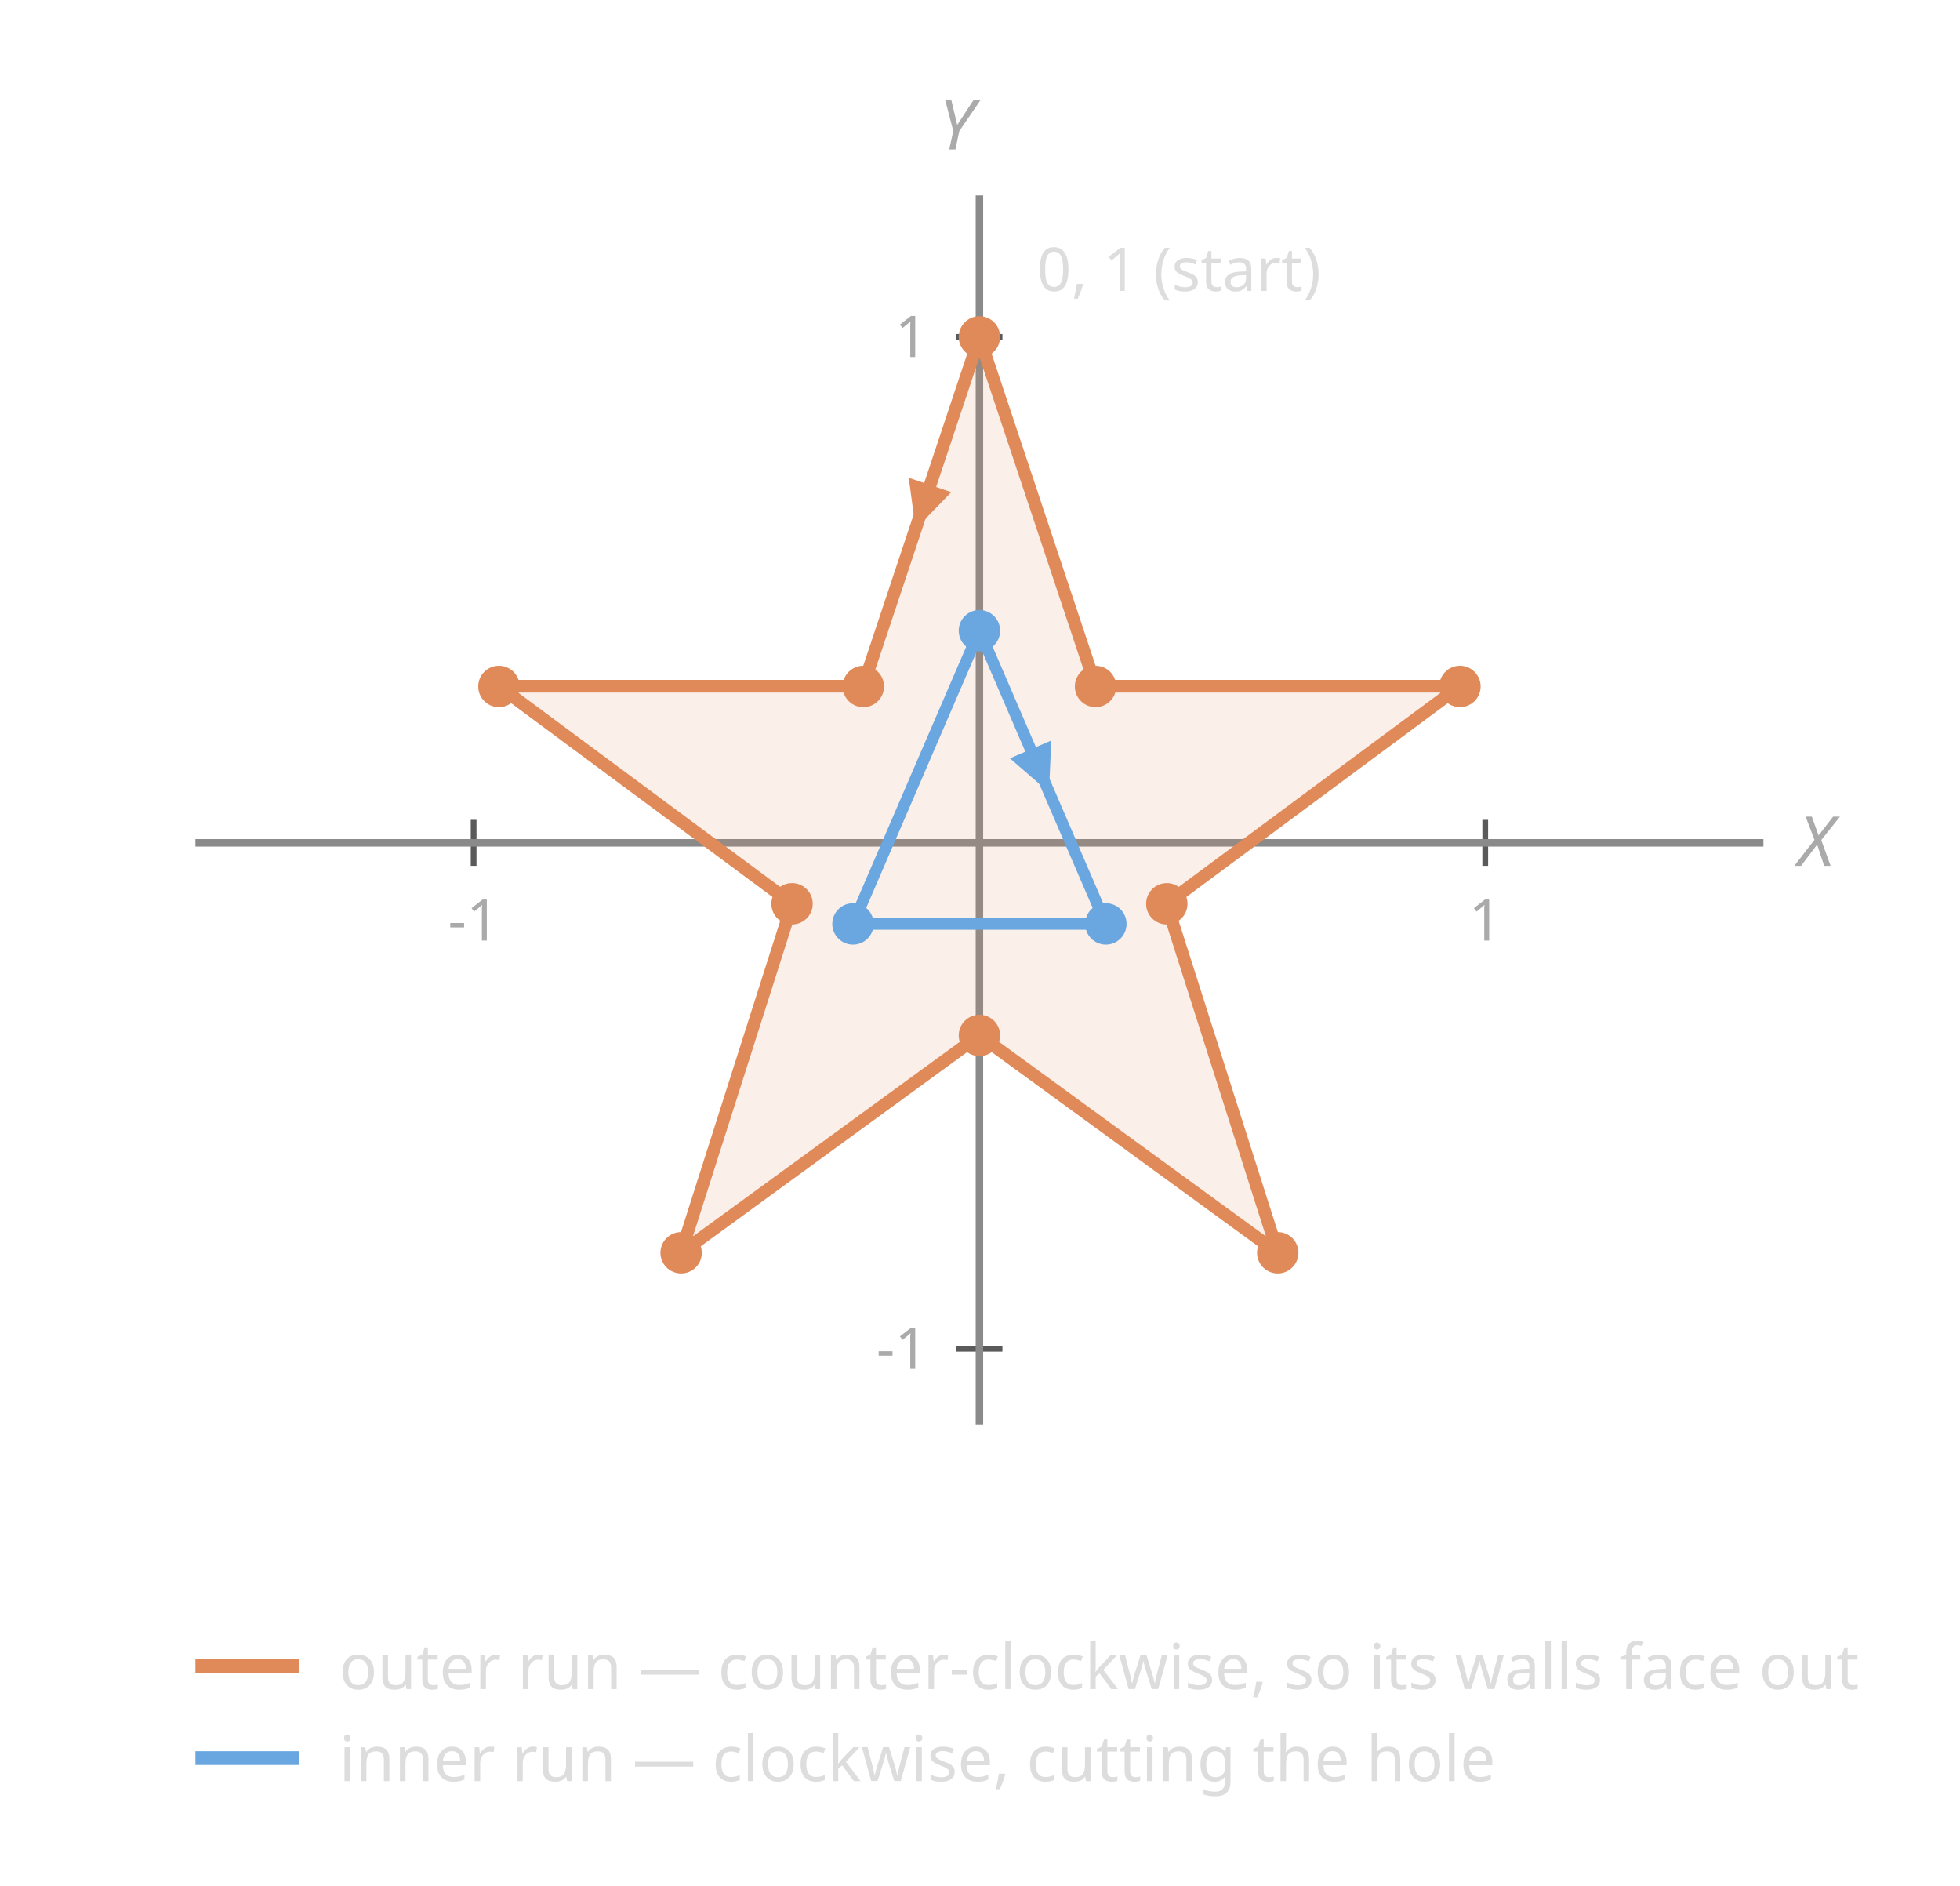
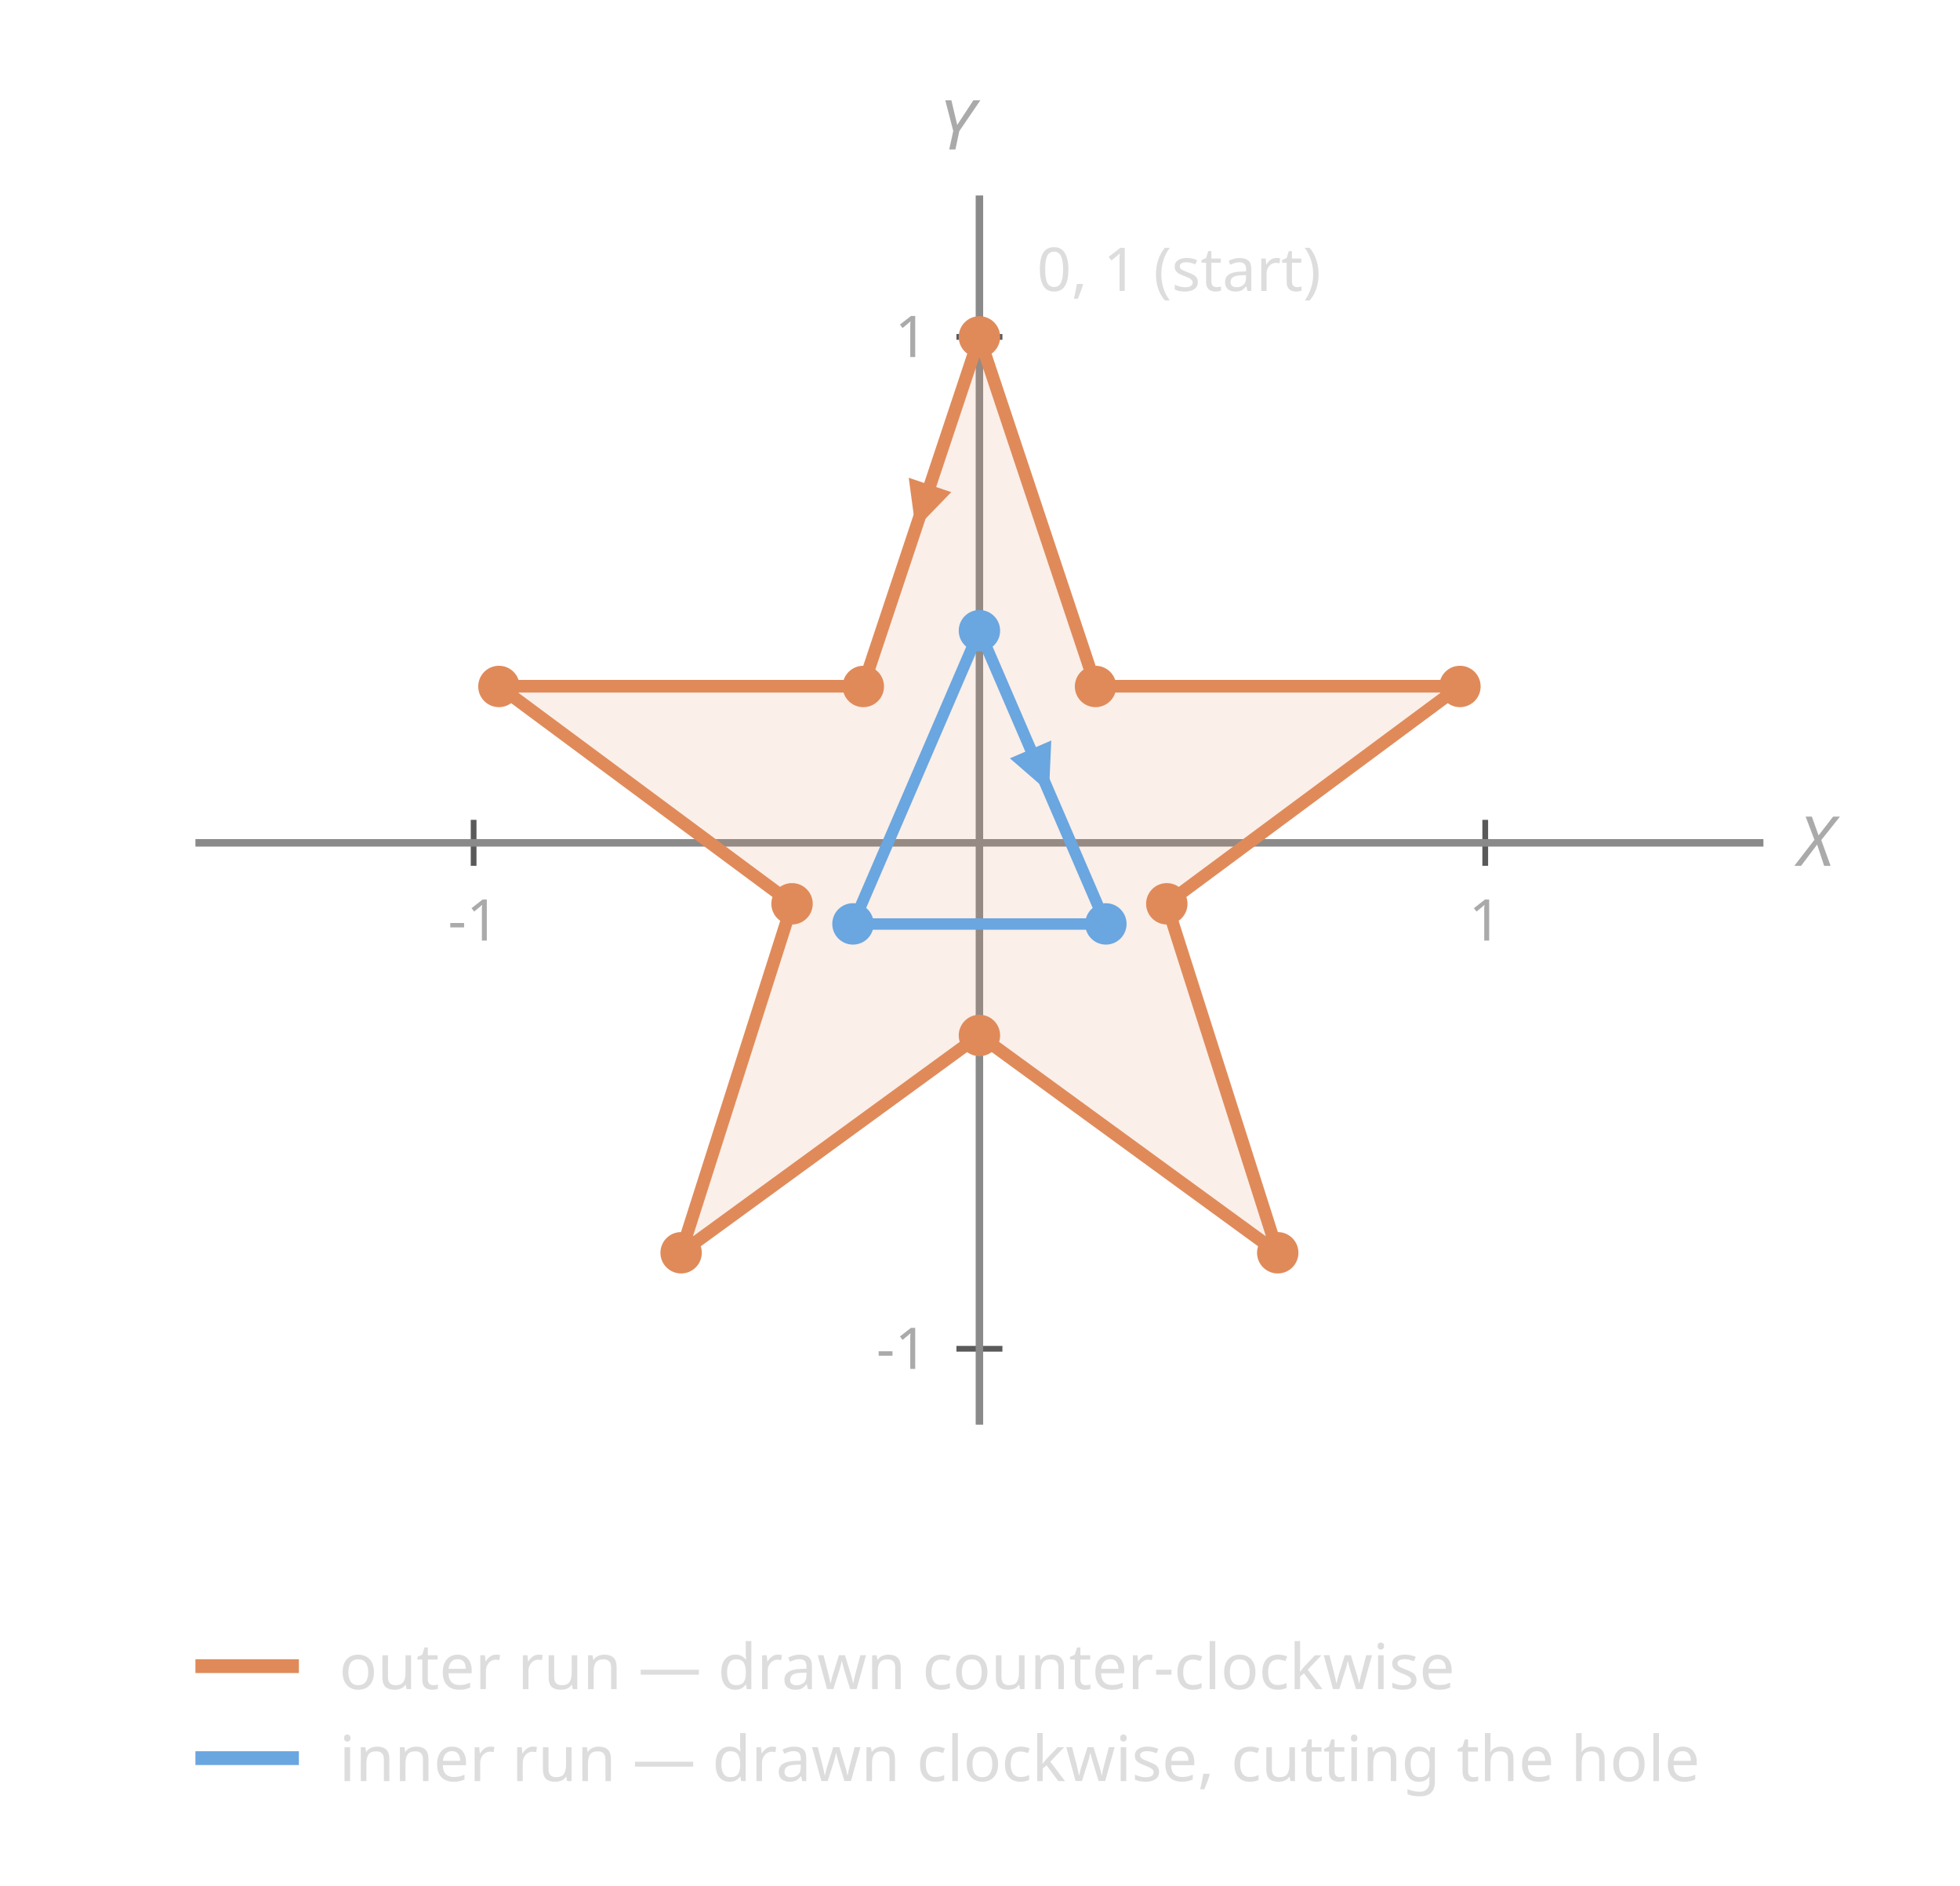
<svg xmlns="http://www.w3.org/2000/svg" width="341" height="328" viewBox="0 0 341 328">
  <line x1="82.4" y1="142.6" x2="82.4" y2="150.6" stroke="#5a5a5a" stroke-width="1" />
  <text x="82.4" y="163.6" fill="#aaaaaa" font-family="sans-serif" font-size="10" text-anchor="middle">-1</text>
  <line x1="258.4" y1="142.6" x2="258.4" y2="150.6" stroke="#5a5a5a" stroke-width="1" />
  <text x="258.4" y="163.6" fill="#aaaaaa" font-family="sans-serif" font-size="10" text-anchor="middle">1</text>
  <line x1="166.4" y1="234.6" x2="174.4" y2="234.6" stroke="#5a5a5a" stroke-width="1" />
  <text x="161.4" y="238.1" fill="#aaaaaa" font-family="sans-serif" font-size="10" text-anchor="end">-1</text>
  <line x1="166.4" y1="58.6" x2="174.4" y2="58.6" stroke="#5a5a5a" stroke-width="1" />
  <text x="161.4" y="62.1" fill="#aaaaaa" font-family="sans-serif" font-size="10" text-anchor="end">1</text>
  <line x1="34.0" y1="146.6" x2="306.8" y2="146.6" stroke="#8a8a8a" stroke-width="1.3" />
  <line x1="170.4" y1="247.8" x2="170.4" y2="34.0" stroke="#8a8a8a" stroke-width="1.3" />
  <text x="312.8" y="150.6" fill="#aaaaaa" font-family="sans-serif" font-size="12" font-style="italic">X</text>
  <text x="166.4" y="26.0" fill="#aaaaaa" font-family="sans-serif" font-size="12" font-style="italic" text-anchor="middle">Y</text>
  <path d="M 170.40 58.64 L 150.16 119.36 L 86.80 119.36 L 137.84 157.20 L 118.48 217.92 L 170.40 180.08 L 222.32 217.92 L 202.96 157.20 L 254.00 119.36 L 190.64 119.36 Z" fill="#e08a5a22" stroke="#e08a5a" stroke-width="2.2" stroke-linejoin="round" />
  <path d="M 170.40 109.68 L 192.40 160.72 L 148.40 160.72 Z" fill="none" stroke="#6aa6e0" stroke-width="2.0" stroke-linejoin="round" />
  <polygon points="159.3,92.0 165.5,85.6 158.1,83.1" fill="#e08a5a" />
  <polygon points="182.5,137.8 182.9,128.8 175.7,131.9" fill="#6aa6e0" />
  <circle cx="170.4" cy="58.6" r="3.6" fill="#e08a5a" />
  <text x="180.4" y="50.6" fill="#dddddd" font-family="sans-serif" font-size="10.5" text-anchor="start">0, 1  (start)</text>
  <circle cx="150.2" cy="119.4" r="3.6" fill="#e08a5a" />
  <circle cx="86.8" cy="119.4" r="3.6" fill="#e08a5a" />
  <circle cx="137.8" cy="157.2" r="3.6" fill="#e08a5a" />
  <circle cx="118.5" cy="217.9" r="3.6" fill="#e08a5a" />
  <circle cx="170.4" cy="180.1" r="3.6" fill="#e08a5a" />
  <circle cx="222.3" cy="217.9" r="3.6" fill="#e08a5a" />
  <circle cx="203.0" cy="157.2" r="3.6" fill="#e08a5a" />
  <circle cx="254.0" cy="119.4" r="3.6" fill="#e08a5a" />
  <circle cx="190.6" cy="119.4" r="3.6" fill="#e08a5a" />
  <circle cx="170.4" cy="109.7" r="3.6" fill="#6aa6e0" />
  <circle cx="192.4" cy="160.7" r="3.6" fill="#6aa6e0" />
  <circle cx="148.4" cy="160.7" r="3.6" fill="#6aa6e0" />
  <line x1="34.0" y1="289.8" x2="52.0" y2="289.8" stroke="#e08a5a" stroke-width="2.4" />
-   <text x="59.0" y="293.8" fill="#dddddd" font-family="sans-serif" font-size="11">outer run — counter-clockwise, so its walls face out</text>
+   <text x="59.0" y="293.8" fill="#dddddd" font-family="sans-serif" font-size="11">outer run — drawn counter-clockwise</text>
  <line x1="34.0" y1="305.8" x2="52.0" y2="305.8" stroke="#6aa6e0" stroke-width="2.4" />
-   <text x="59.0" y="309.8" fill="#dddddd" font-family="sans-serif" font-size="11">inner run — clockwise, cutting the hole</text>
+   <text x="59.0" y="309.8" fill="#dddddd" font-family="sans-serif" font-size="11">inner run — drawn clockwise, cutting the hole</text>
</svg>
